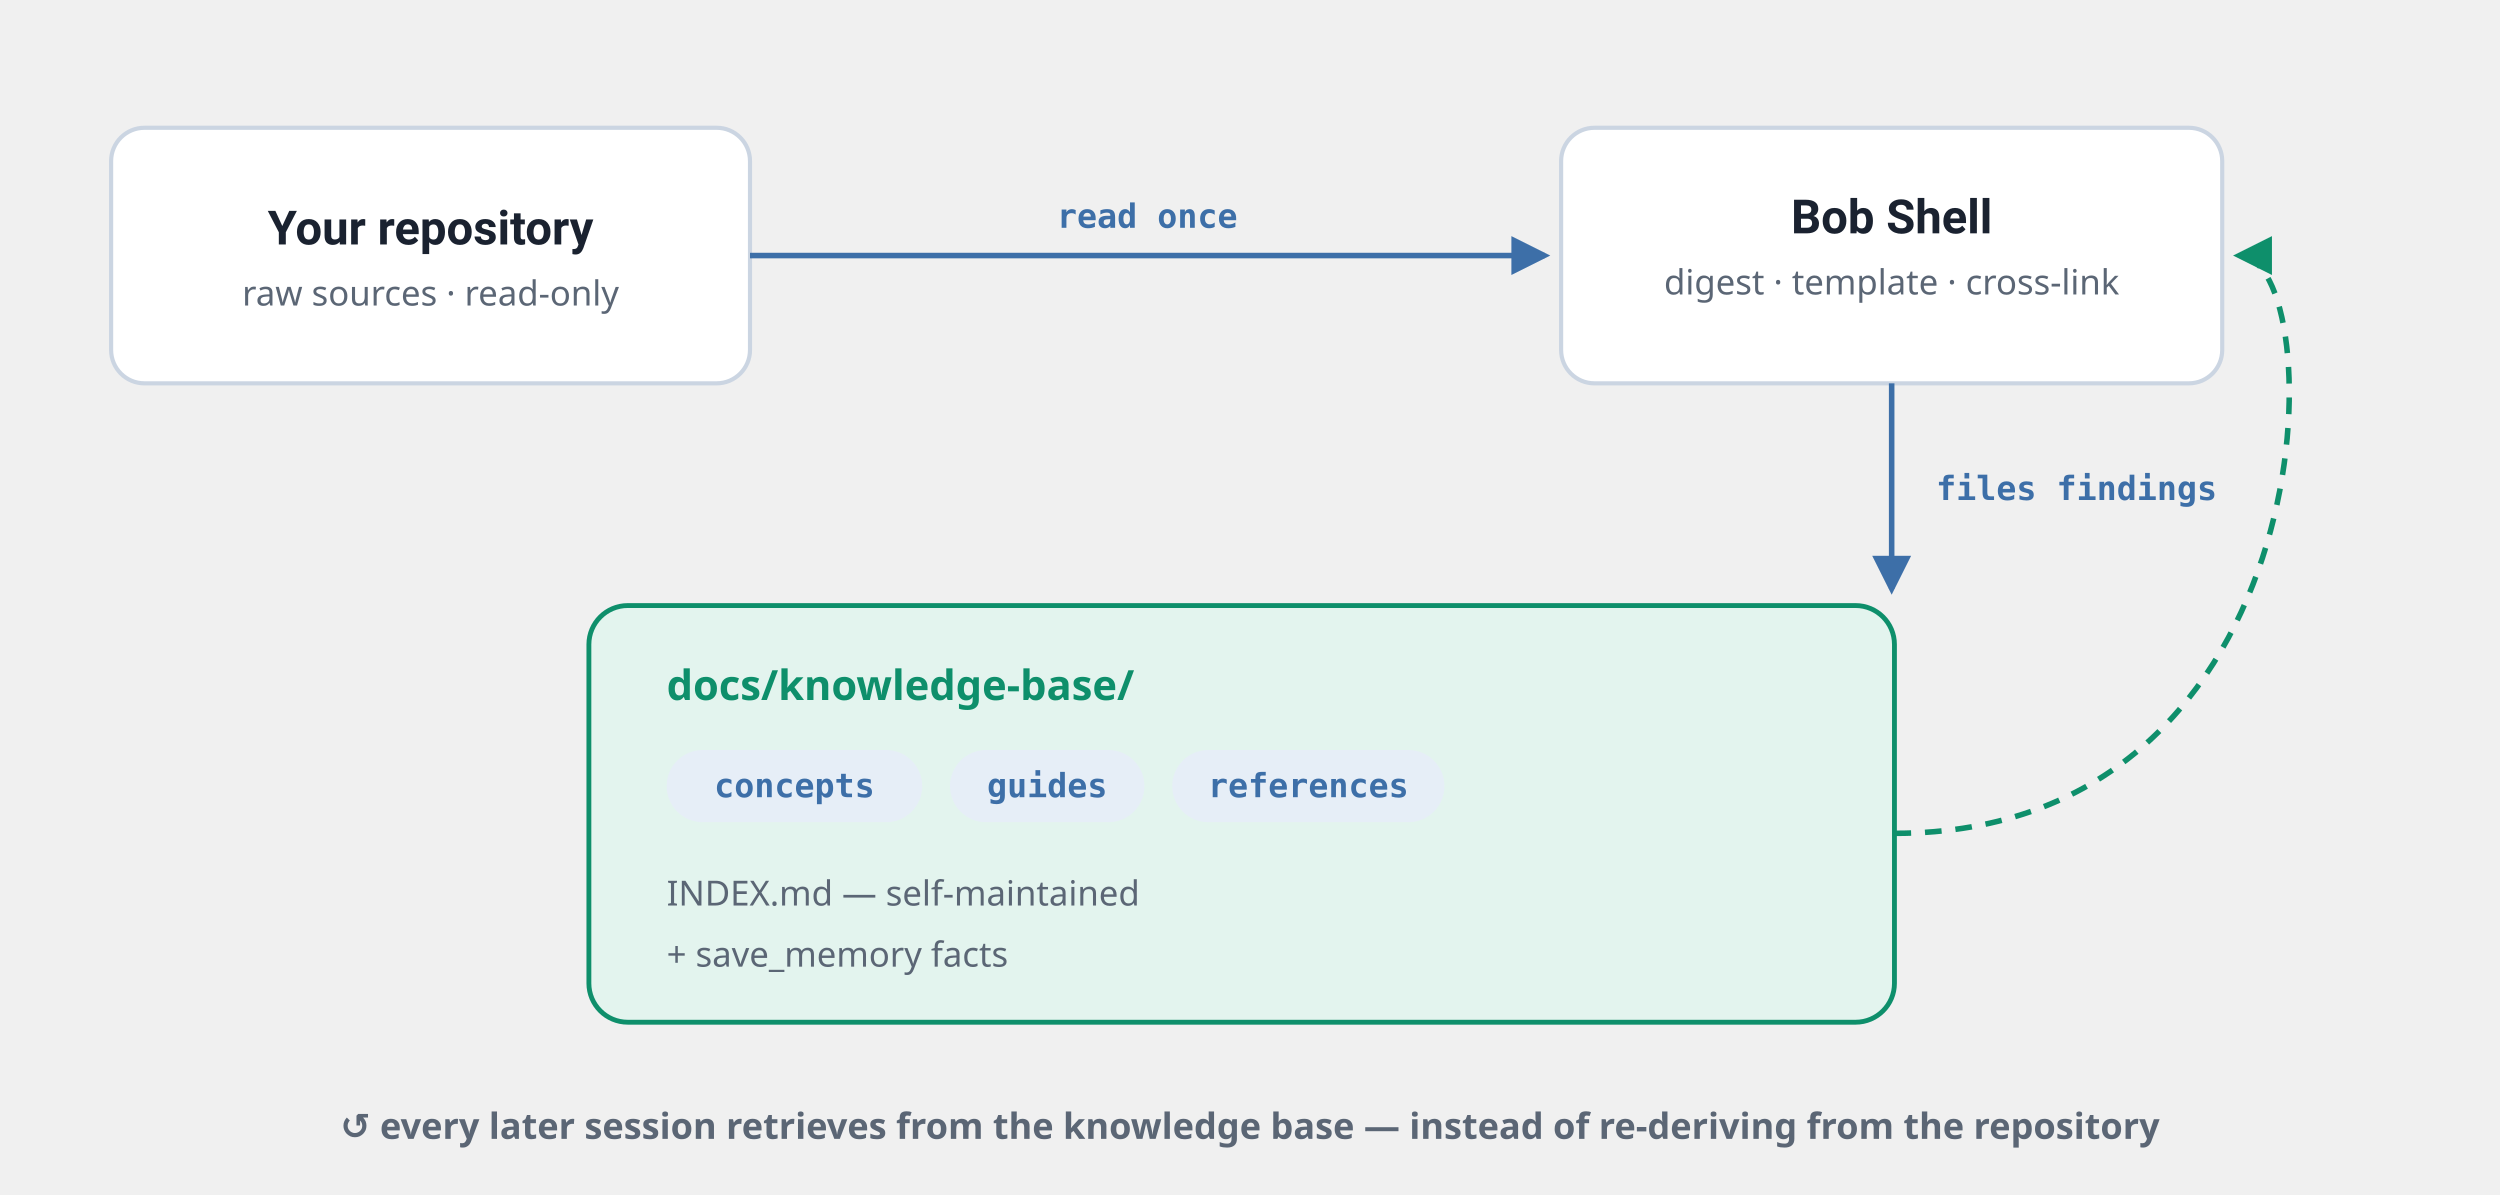
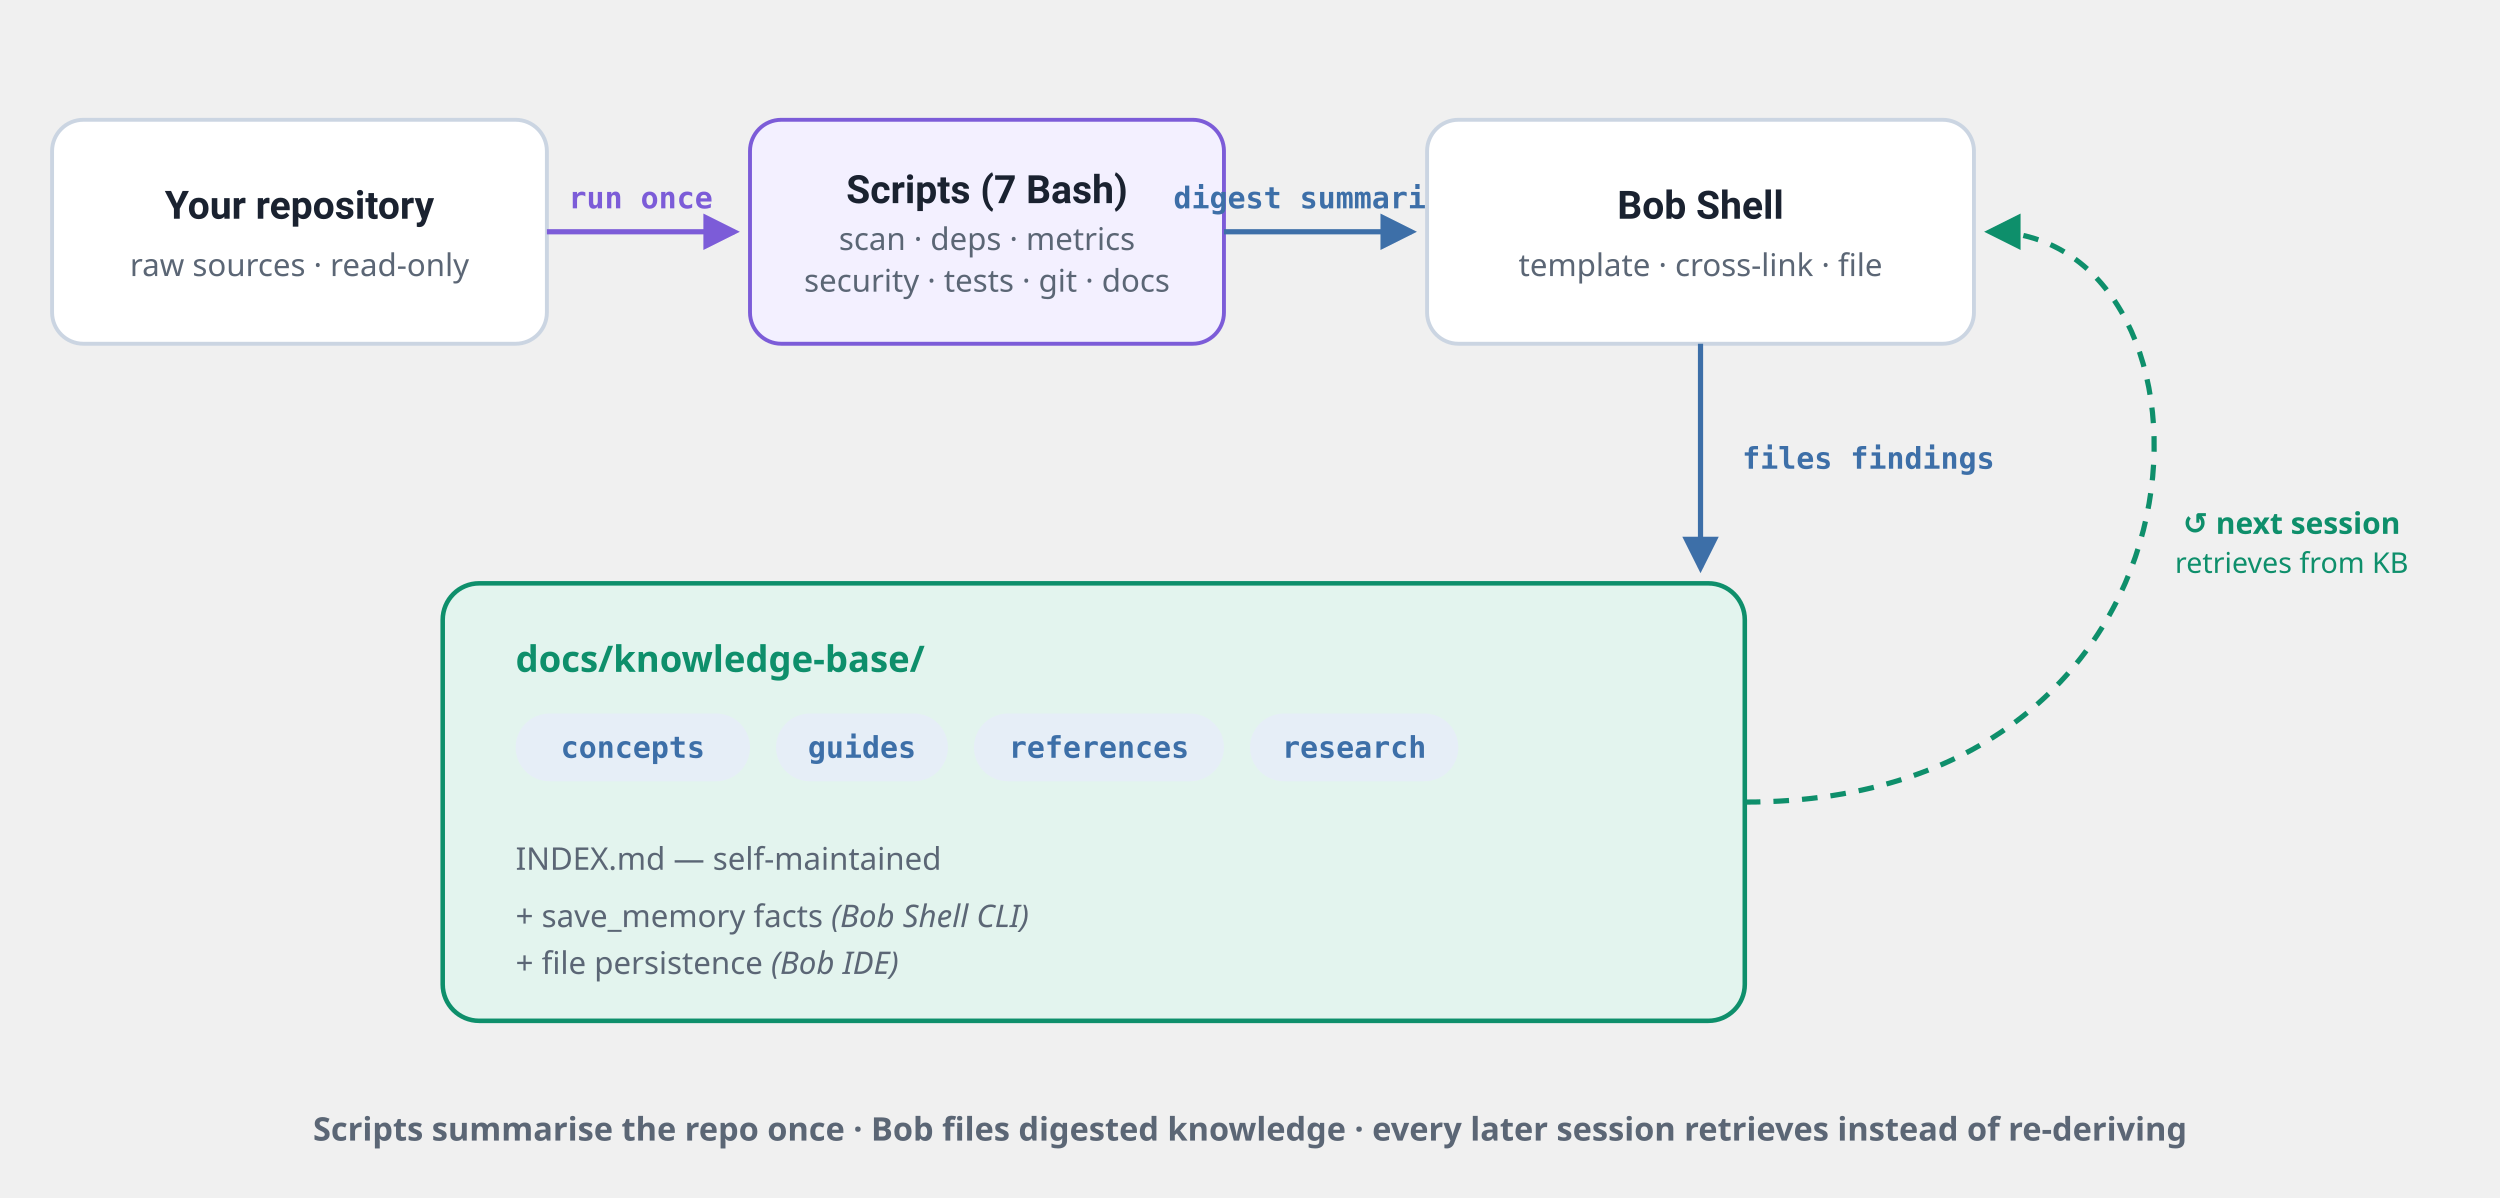
- <svg xmlns="http://www.w3.org/2000/svg" viewBox="0 0 900 430" role="img" aria-labelledby="t d">
+ <svg xmlns="http://www.w3.org/2000/svg" viewBox="0 0 960 460" role="img" aria-labelledby="t d">
  <style>
    .node{fill:#ffffff;stroke:#cbd5e2;stroke-width:1.5}
    .kb{fill:#e3f4ee;stroke:#0e8f6b;stroke-width:1.75}
-     .title{fill:#1a2230;font:700 17px system-ui,-apple-system,"Segoe UI",Roboto,sans-serif}
-     .sub{fill:#5b6675;font:400 12.5px system-ui,sans-serif}
-     .lbl{fill:#3d6fa8;font:600 12px ui-monospace,"SF Mono",Menlo,monospace}
+     .scripts{fill:#f3f0ff;stroke:#7c5cd8;stroke-width:1.5}
+     .title{fill:#1a2230;font:700 15px system-ui,-apple-system,"Segoe UI",Roboto,sans-serif}
+     .sub{fill:#5b6675;font:400 12px system-ui,sans-serif}
+     .lbl{fill:#3d6fa8;font:600 11.5px ui-monospace,"SF Mono",Menlo,monospace}
+     .lblp{fill:#7c5cd8;font:600 11.5px ui-monospace,"SF Mono",Menlo,monospace}
    .chip{fill:#e6eef7}
-     .chiptext{fill:#3d6fa8;font:600 12px ui-monospace,Menlo,monospace}
-     .kbtext{fill:#0e8f6b;font:700 15px system-ui,sans-serif}
+     .chiptext{fill:#3d6fa8;font:600 11.5px ui-monospace,Menlo,monospace}
+     .kbtext{fill:#0e8f6b;font:700 14px system-ui,sans-serif}
    .flow{stroke:#3d6fa8;stroke-width:2;fill:none}
+     .flowp{stroke:#7c5cd8;stroke-width:2;fill:none}
    .loop{stroke:#0e8f6b;stroke-width:2;fill:none;stroke-dasharray:6 5}
-     .cap{fill:#5b6675;font:600 13px system-ui,sans-serif}
+     .cap{fill:#5b6675;font:600 12.5px system-ui,sans-serif}
    .accentfill{fill:#3d6fa8}
+     .purplefill{fill:#7c5cd8}
    .kbfill{fill:#0e8f6b}
    @media (prefers-color-scheme:dark){
      .node{fill:#171b22;stroke:#2c3644}
      .kb{fill:#0e211b;stroke:#46d3a4}
+       .scripts{fill:#1c1730;stroke:#b39ddb}
      .title{fill:#e8ecf1}
      .sub{fill:#93a0b1}
      .lbl{fill:#6ea6e6}
+       .lblp{fill:#b39ddb}
      .chip{fill:#17222f}
      .chiptext{fill:#6ea6e6}
      .kbtext{fill:#46d3a4}
      .flow{stroke:#6ea6e6}
+       .flowp{stroke:#b39ddb}
      .loop{stroke:#46d3a4}
      .cap{fill:#93a0b1}
      .accentfill{fill:#6ea6e6}
+       .purplefill{fill:#b39ddb}
      .kbfill{fill:#46d3a4}
    }
  </style>
  <defs>
    <marker id="ar" viewBox="0 0 10 10" refX="8.5" refY="5" markerWidth="7" markerHeight="7" orient="auto-start-reverse">
      <path d="M0,0 L10,5 L0,10 z" class="accentfill" />
    </marker>
+     <marker id="arp" viewBox="0 0 10 10" refX="8.5" refY="5" markerWidth="7" markerHeight="7" orient="auto-start-reverse">
+       <path d="M0,0 L10,5 L0,10 z" class="purplefill" />
+     </marker>
    <marker id="arkb" viewBox="0 0 10 10" refX="8.5" refY="5" markerWidth="7" markerHeight="7" orient="auto-start-reverse">
      <path d="M0,0 L10,5 L0,10 z" class="kbfill" />
    </marker>
  </defs>
-   <rect class="node" x="40" y="46" width="230" height="92" rx="12" />
-   <text class="title" x="155" y="88" text-anchor="middle">Your repository</text>
-   <text class="sub" x="155" y="110" text-anchor="middle">raw sources · read-only</text>
-   <line class="flow" x1="270" y1="92" x2="556" y2="92" marker-end="url(#ar)" />
-   <text class="lbl" x="413" y="82" text-anchor="middle">read once</text>
-   <rect class="node" x="562" y="46" width="238" height="92" rx="12" />
-   <text class="title" x="681" y="84" text-anchor="middle">Bob Shell</text>
-   <text class="sub" x="681" y="106" text-anchor="middle">digest · template · cross-link</text>
-   <line class="flow" x1="681" y1="138" x2="681" y2="212" marker-end="url(#ar)" />
-   <text class="lbl" x="697" y="180" text-anchor="start">files findings</text>
-   <rect class="kb" x="212" y="218" width="470" height="150" rx="14" />
-   <text class="kbtext" x="240" y="252">docs/knowledge-base/</text>
-   <rect class="chip" x="240" y="270" width="92" height="26" rx="13" />
-   <text class="chiptext" x="286" y="287" text-anchor="middle">concepts</text>
-   <rect class="chip" x="342" y="270" width="70" height="26" rx="13" />
-   <text class="chiptext" x="377" y="287" text-anchor="middle">guides</text>
-   <rect class="chip" x="422" y="270" width="98" height="26" rx="13" />
-   <text class="chiptext" x="471" y="287" text-anchor="middle">references</text>
-   <text class="sub" x="240" y="326">INDEX.md — self-maintained</text>
-   <text class="sub" x="240" y="348">+ save_memory facts</text>
-   <path class="loop" d="M682,300 C840,300 840,92 806,92" marker-end="url(#arkb)" />
-   <text class="cap" x="450" y="410" text-anchor="middle">↺  every later session retrieves from the knowledge base — instead of re-deriving from the repository</text>
+   <rect class="node" x="20" y="46" width="190" height="86" rx="12" />
+   <text class="title" x="115" y="84" text-anchor="middle">Your repository</text>
+   <text class="sub" x="115" y="106" text-anchor="middle">raw sources · read-only</text>
+   <line class="flowp" x1="210" y1="89" x2="282" y2="89" marker-end="url(#arp)" />
+   <text class="lblp" x="246" y="80" text-anchor="middle">run once</text>
+   <rect class="scripts" x="288" y="46" width="182" height="86" rx="12" />
+   <text class="title" x="379" y="78" text-anchor="middle">Scripts (7 Bash)</text>
+   <text class="sub" x="379" y="96" text-anchor="middle">scan · deps · metrics</text>
+   <text class="sub" x="379" y="112" text-anchor="middle">security · tests · git · docs</text>
+   <line class="flow" x1="470" y1="89" x2="542" y2="89" marker-end="url(#ar)" />
+   <text class="lbl" x="506" y="80" text-anchor="middle">digest summaries</text>
+   <rect class="node" x="548" y="46" width="210" height="86" rx="12" />
+   <text class="title" x="653" y="84" text-anchor="middle">Bob Shell</text>
+   <text class="sub" x="653" y="106" text-anchor="middle">template · cross-link · file</text>
+   <line class="flow" x1="653" y1="132" x2="653" y2="218" marker-end="url(#ar)" />
+   <text class="lbl" x="669" y="180" text-anchor="start">files findings</text>
+   <rect class="kb" x="170" y="224" width="500" height="168" rx="14" />
+   <text class="kbtext" x="198" y="258">docs/knowledge-base/</text>
+   <rect class="chip" x="198" y="274" width="90" height="26" rx="13" />
+   <text class="chiptext" x="243" y="291" text-anchor="middle">concepts</text>
+   <rect class="chip" x="298" y="274" width="66" height="26" rx="13" />
+   <text class="chiptext" x="331" y="291" text-anchor="middle">guides</text>
+   <rect class="chip" x="374" y="274" width="96" height="26" rx="13" />
+   <text class="chiptext" x="422" y="291" text-anchor="middle">references</text>
+   <rect class="chip" x="480" y="274" width="80" height="26" rx="13" />
+   <text class="chiptext" x="520" y="291" text-anchor="middle">research</text>
+   <text class="sub" x="198" y="334">INDEX.md — self-maintained</text>
+   <text class="sub" x="198" y="356">+ save_memory facts <tspan font-style="italic">(Bob Shell CLI)</tspan>
+   </text>
+   <text class="sub" x="198" y="374">+ file persistence <tspan font-style="italic">(Bob IDE)</tspan>
+   </text>
+   <path class="loop" d="M670,308 C860,308 860,89 764,89" marker-end="url(#arkb)" />
+   <text class="lbl" x="880" y="205" text-anchor="middle" style="fill:#0e8f6b;font:600 11.5px system-ui">↺ next session</text>
+   <text class="lbl" x="880" y="220" text-anchor="middle" style="fill:#0e8f6b;font:400 11px system-ui">retrieves from KB</text>
+   <text class="cap" x="480" y="438" text-anchor="middle">Scripts summarise the repo once · Bob files digested knowledge · every later session retrieves instead of re-deriving</text>
</svg>
